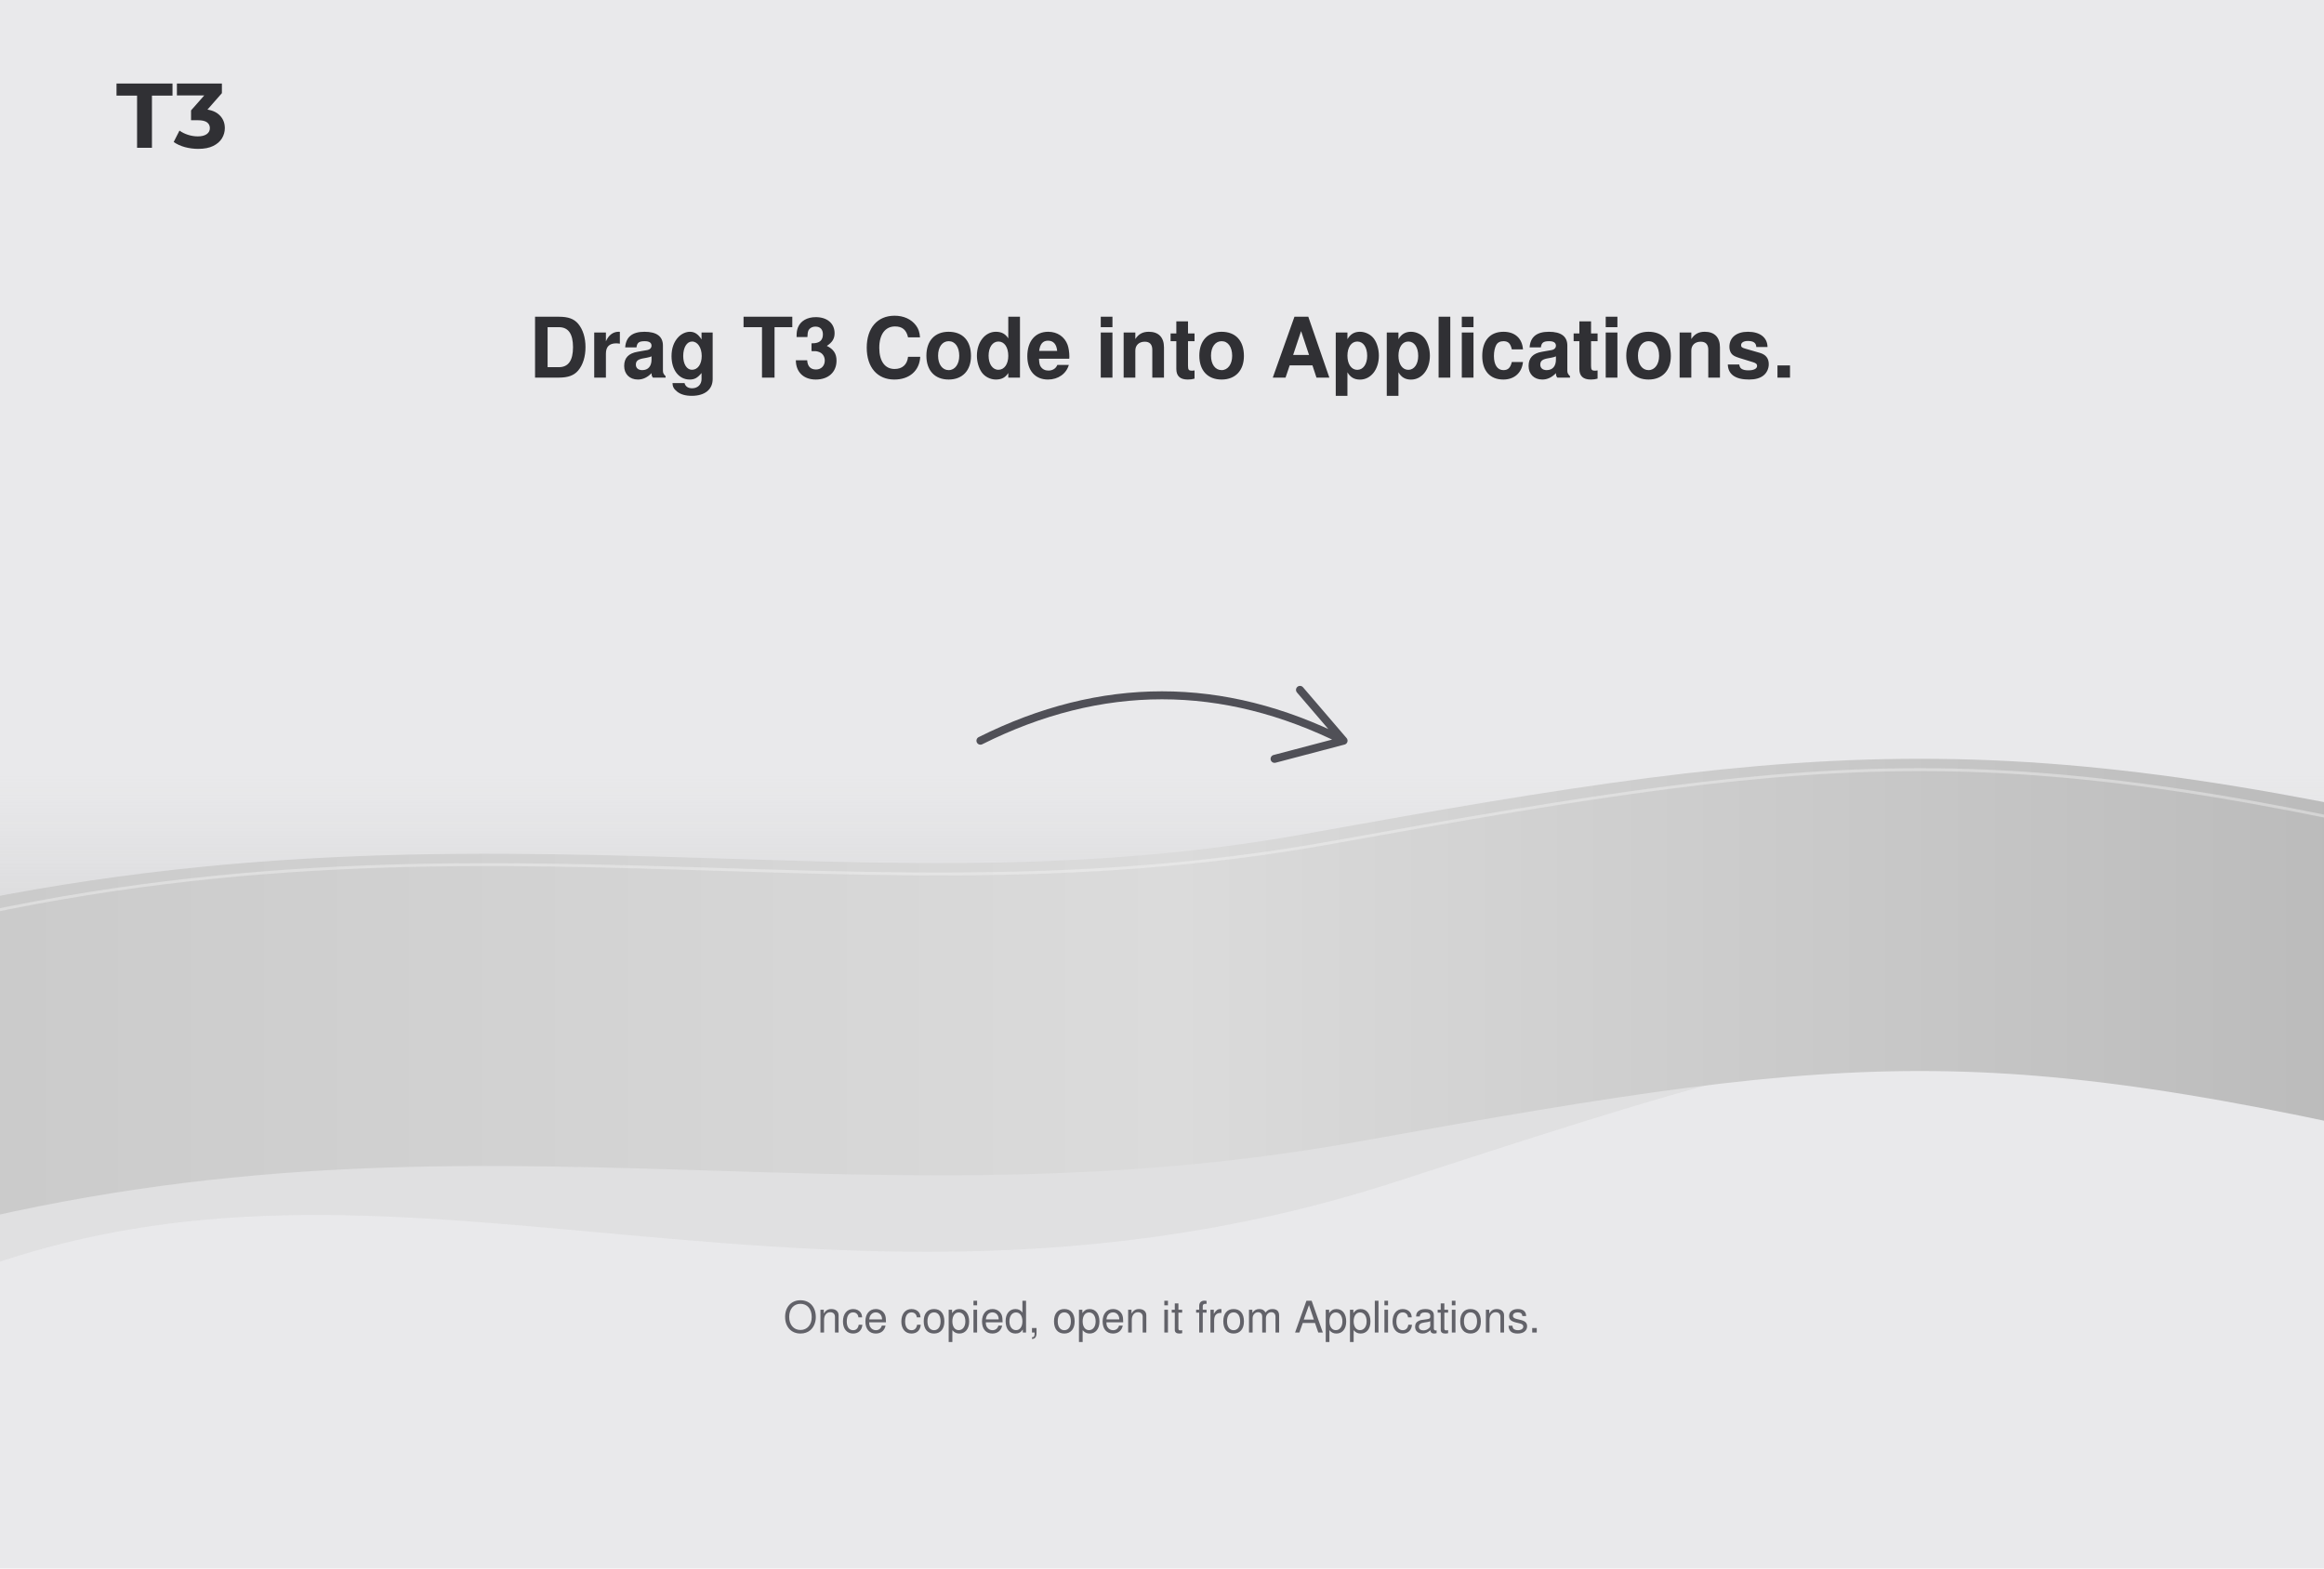
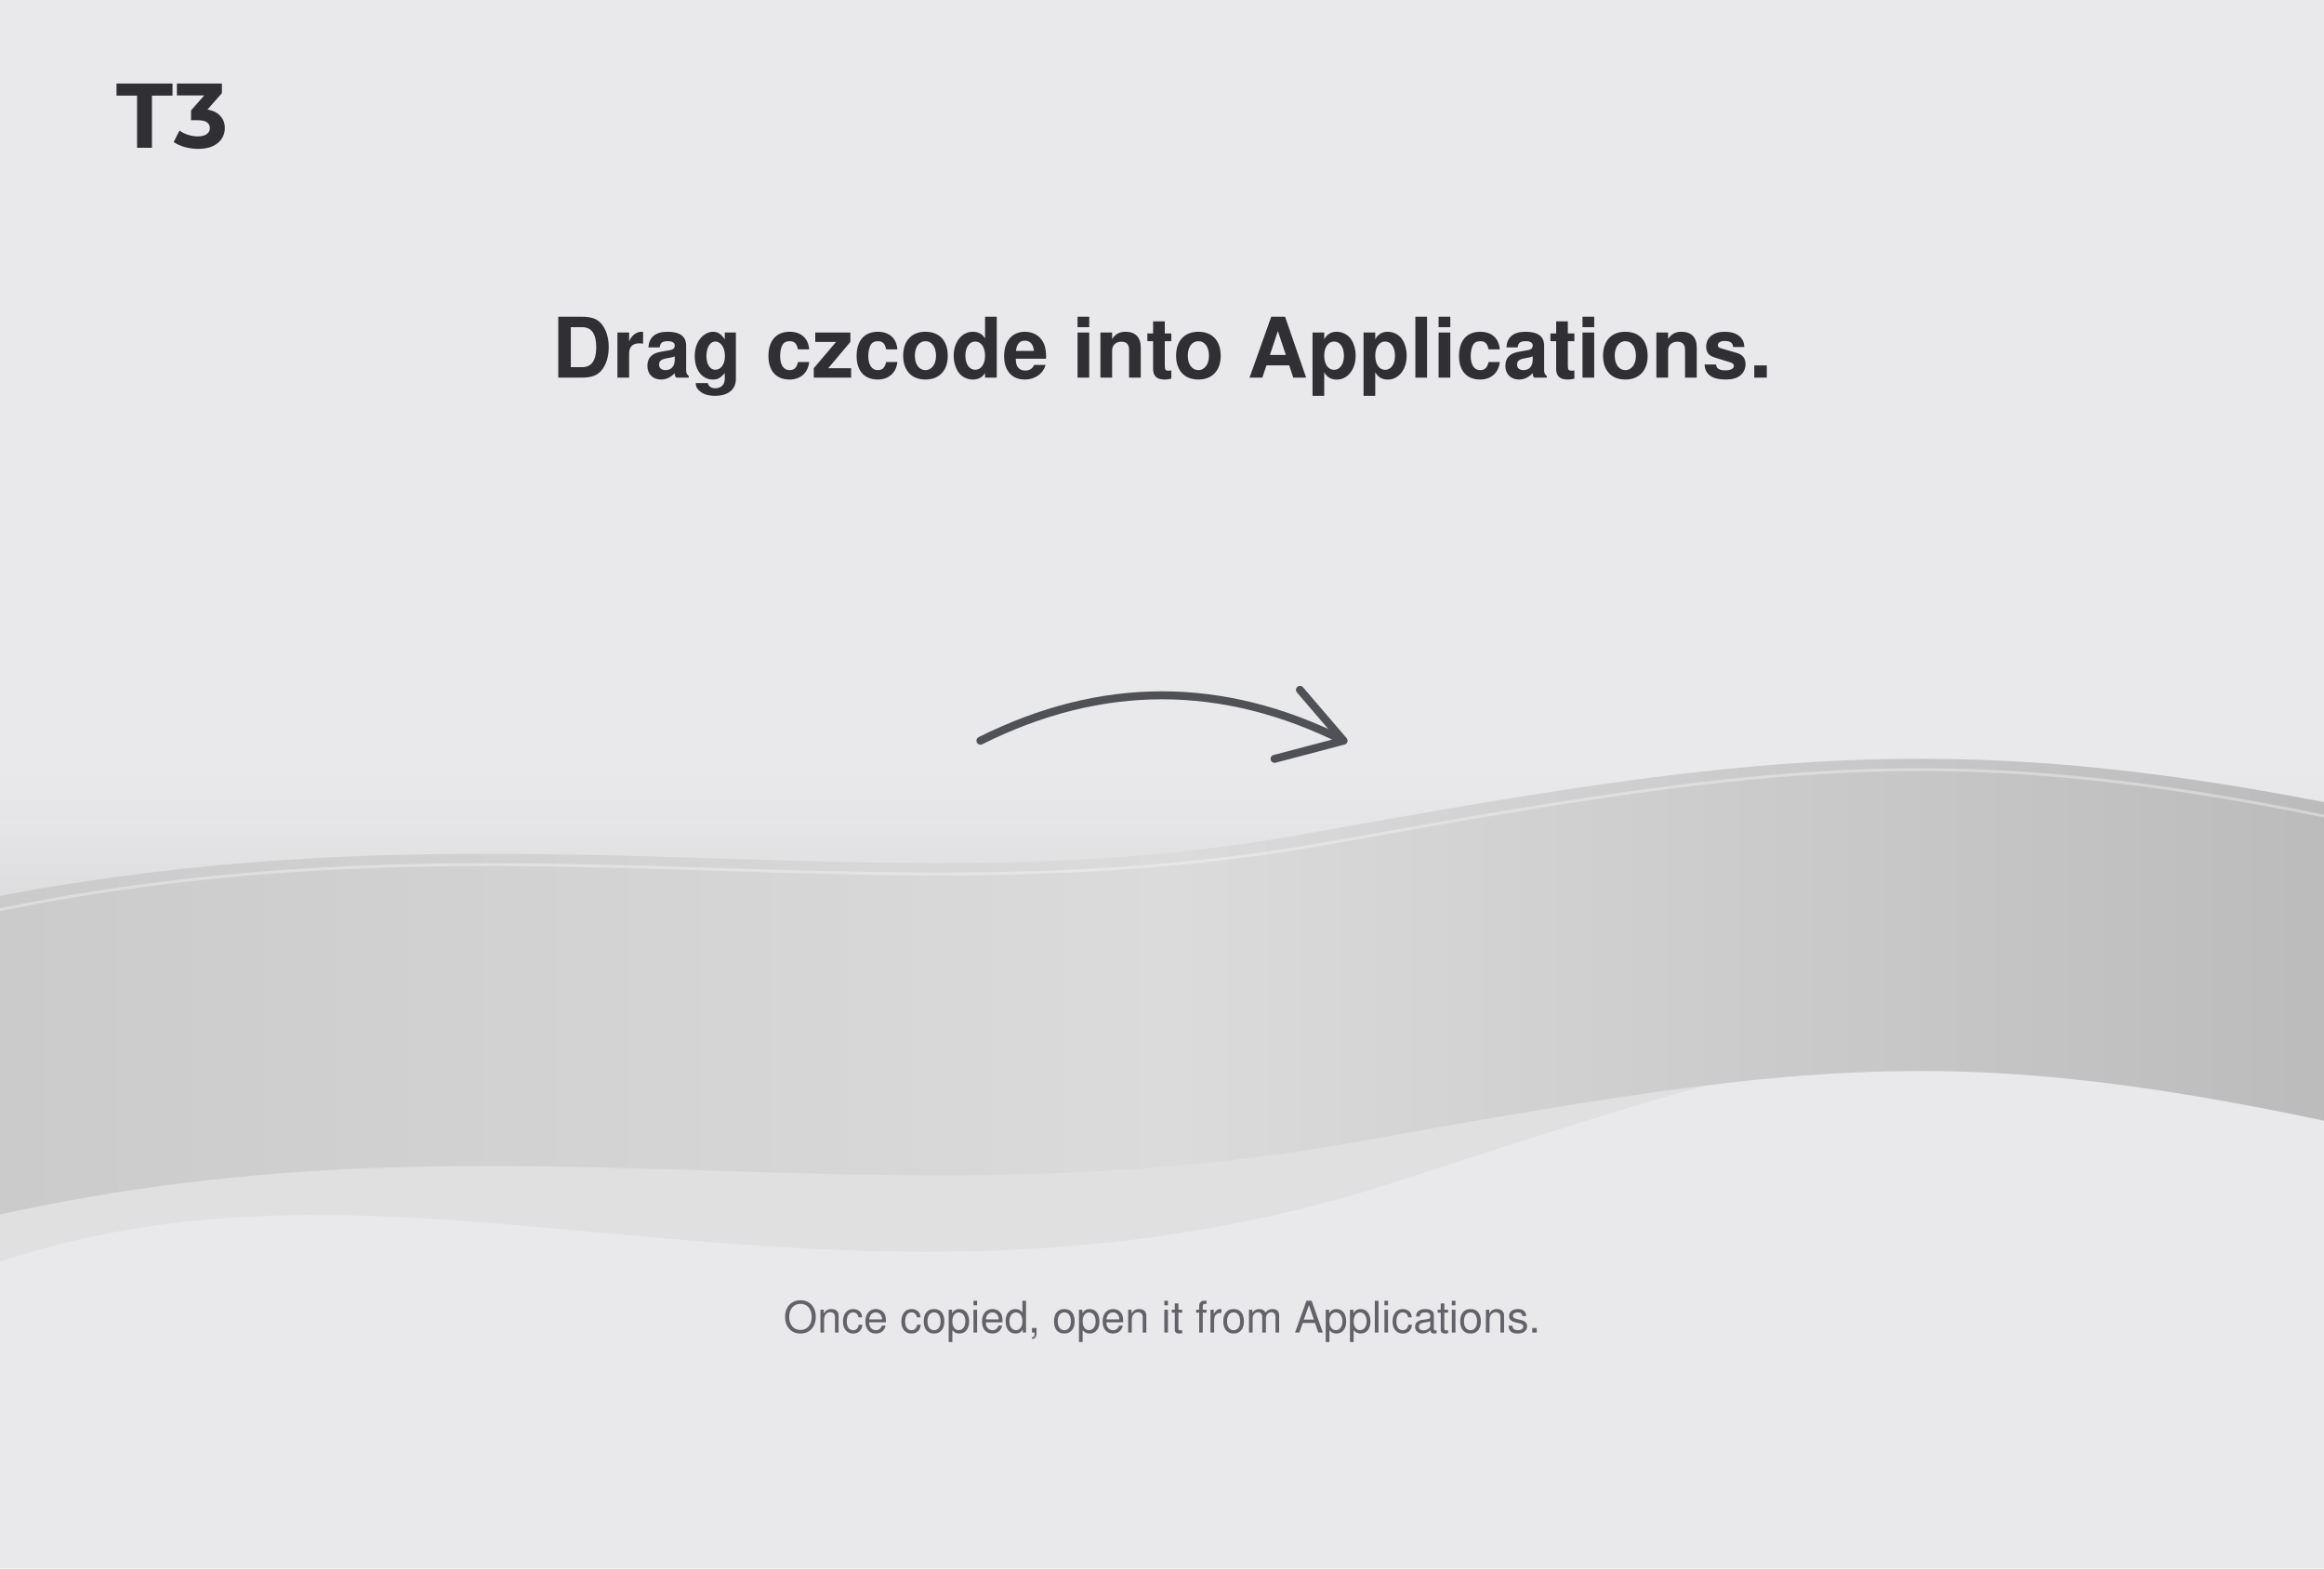
<svg xmlns="http://www.w3.org/2000/svg" width="1280" height="864" viewBox="0 0 640 432">
  <defs>
    <linearGradient id="veil" x1="0" y1="0" x2="0" y2="1">
      <stop stop-color="#B7B7B7" stop-opacity="0" />
      <stop offset=".55" stop-color="#A5A5A5" stop-opacity=".24" />
      <stop offset="1" stop-color="#D1D1D1" stop-opacity=".4" />
    </linearGradient>
    <linearGradient id="silk" x1="0" y1="0" x2="1" y2="0">
      <stop stop-color="#C8C8C8" />
      <stop offset=".5" stop-color="#DBDBDB" />
      <stop offset="1" stop-color="#B5B5B5" />
    </linearGradient>
  </defs>
  <rect width="640" height="432" fill="#E9E9EB" />
  <path d="M-60 293C95 220 214 304 362 256S559 191 707 257" stroke="url(#veil)" stroke-width="146" fill="none" opacity="1" stroke-linecap="round" stroke-linejoin="round" />
  <path d="M-60 306C113 252 223 298 367 272S553 242 707 280" stroke="url(#silk)" stroke-width="86" fill="none" opacity="1" stroke-linecap="round" stroke-linejoin="round" />
  <path d="M-60 266C113 212 223 258 367 232S553 202 707 240" stroke="#F5F5F5" stroke-width="0.8" fill="none" opacity="0.42" stroke-linecap="round" stroke-linejoin="round" />
  <svg x="32" y="23" width="30" height="18" viewBox="15.531 37 94.394 56.96" fill="#303034">
    <path d="M33.451 93V47.56H15.531V37H64.331V47.56H46.411V93H33.451ZM86.725 93.96C82.832 93.96 78.965 93.453 75.125 92.44C71.285 91.373 68.032 89.88 65.365 87.96L70.405 78.04C72.539 79.587 75.019 80.813 77.845 81.72C80.672 82.627 83.525 83.08 86.405 83.08C89.659 83.08 92.219 82.44 94.085 81.16C95.952 79.88 96.885 78.12 96.885 75.88C96.885 73.747 96.059 72.067 94.405 70.84C92.752 69.613 90.085 69 86.405 69H80.485V60.44L96.085 42.76L97.525 47.4H68.165V37H107.365V45.4L91.845 63.08L85.285 59.32H89.045C95.925 59.32 101.125 60.867 104.645 63.96C108.165 67.053 109.925 71.027 109.925 75.88C109.925 79.027 109.099 81.987 107.445 84.76C105.792 87.48 103.259 89.693 99.845 91.4C96.432 93.107 92.059 93.96 86.725 93.96Z" />
  </svg>
-   <text x="320" y="104" fill="#303034" font-family="Helvetica" font-size="23" font-weight="700" text-anchor="middle">Drag T3 Code into Applications.</text>
+   <text x="320" y="104" fill="#303034" font-family="Helvetica" font-size="23" font-weight="700" text-anchor="middle">Drag czcode into Applications.</text>
  <path d="M270 204Q320 179 370 204M358 190L370 204L351 209" stroke="#505057" stroke-width="2.2" fill="none" opacity="1" stroke-linecap="round" stroke-linejoin="round" />
  <text x="320" y="367" fill="#626269" font-family="Helvetica" font-size="12" font-weight="400" text-anchor="middle">Once copied, open it from Applications.</text>
</svg>
